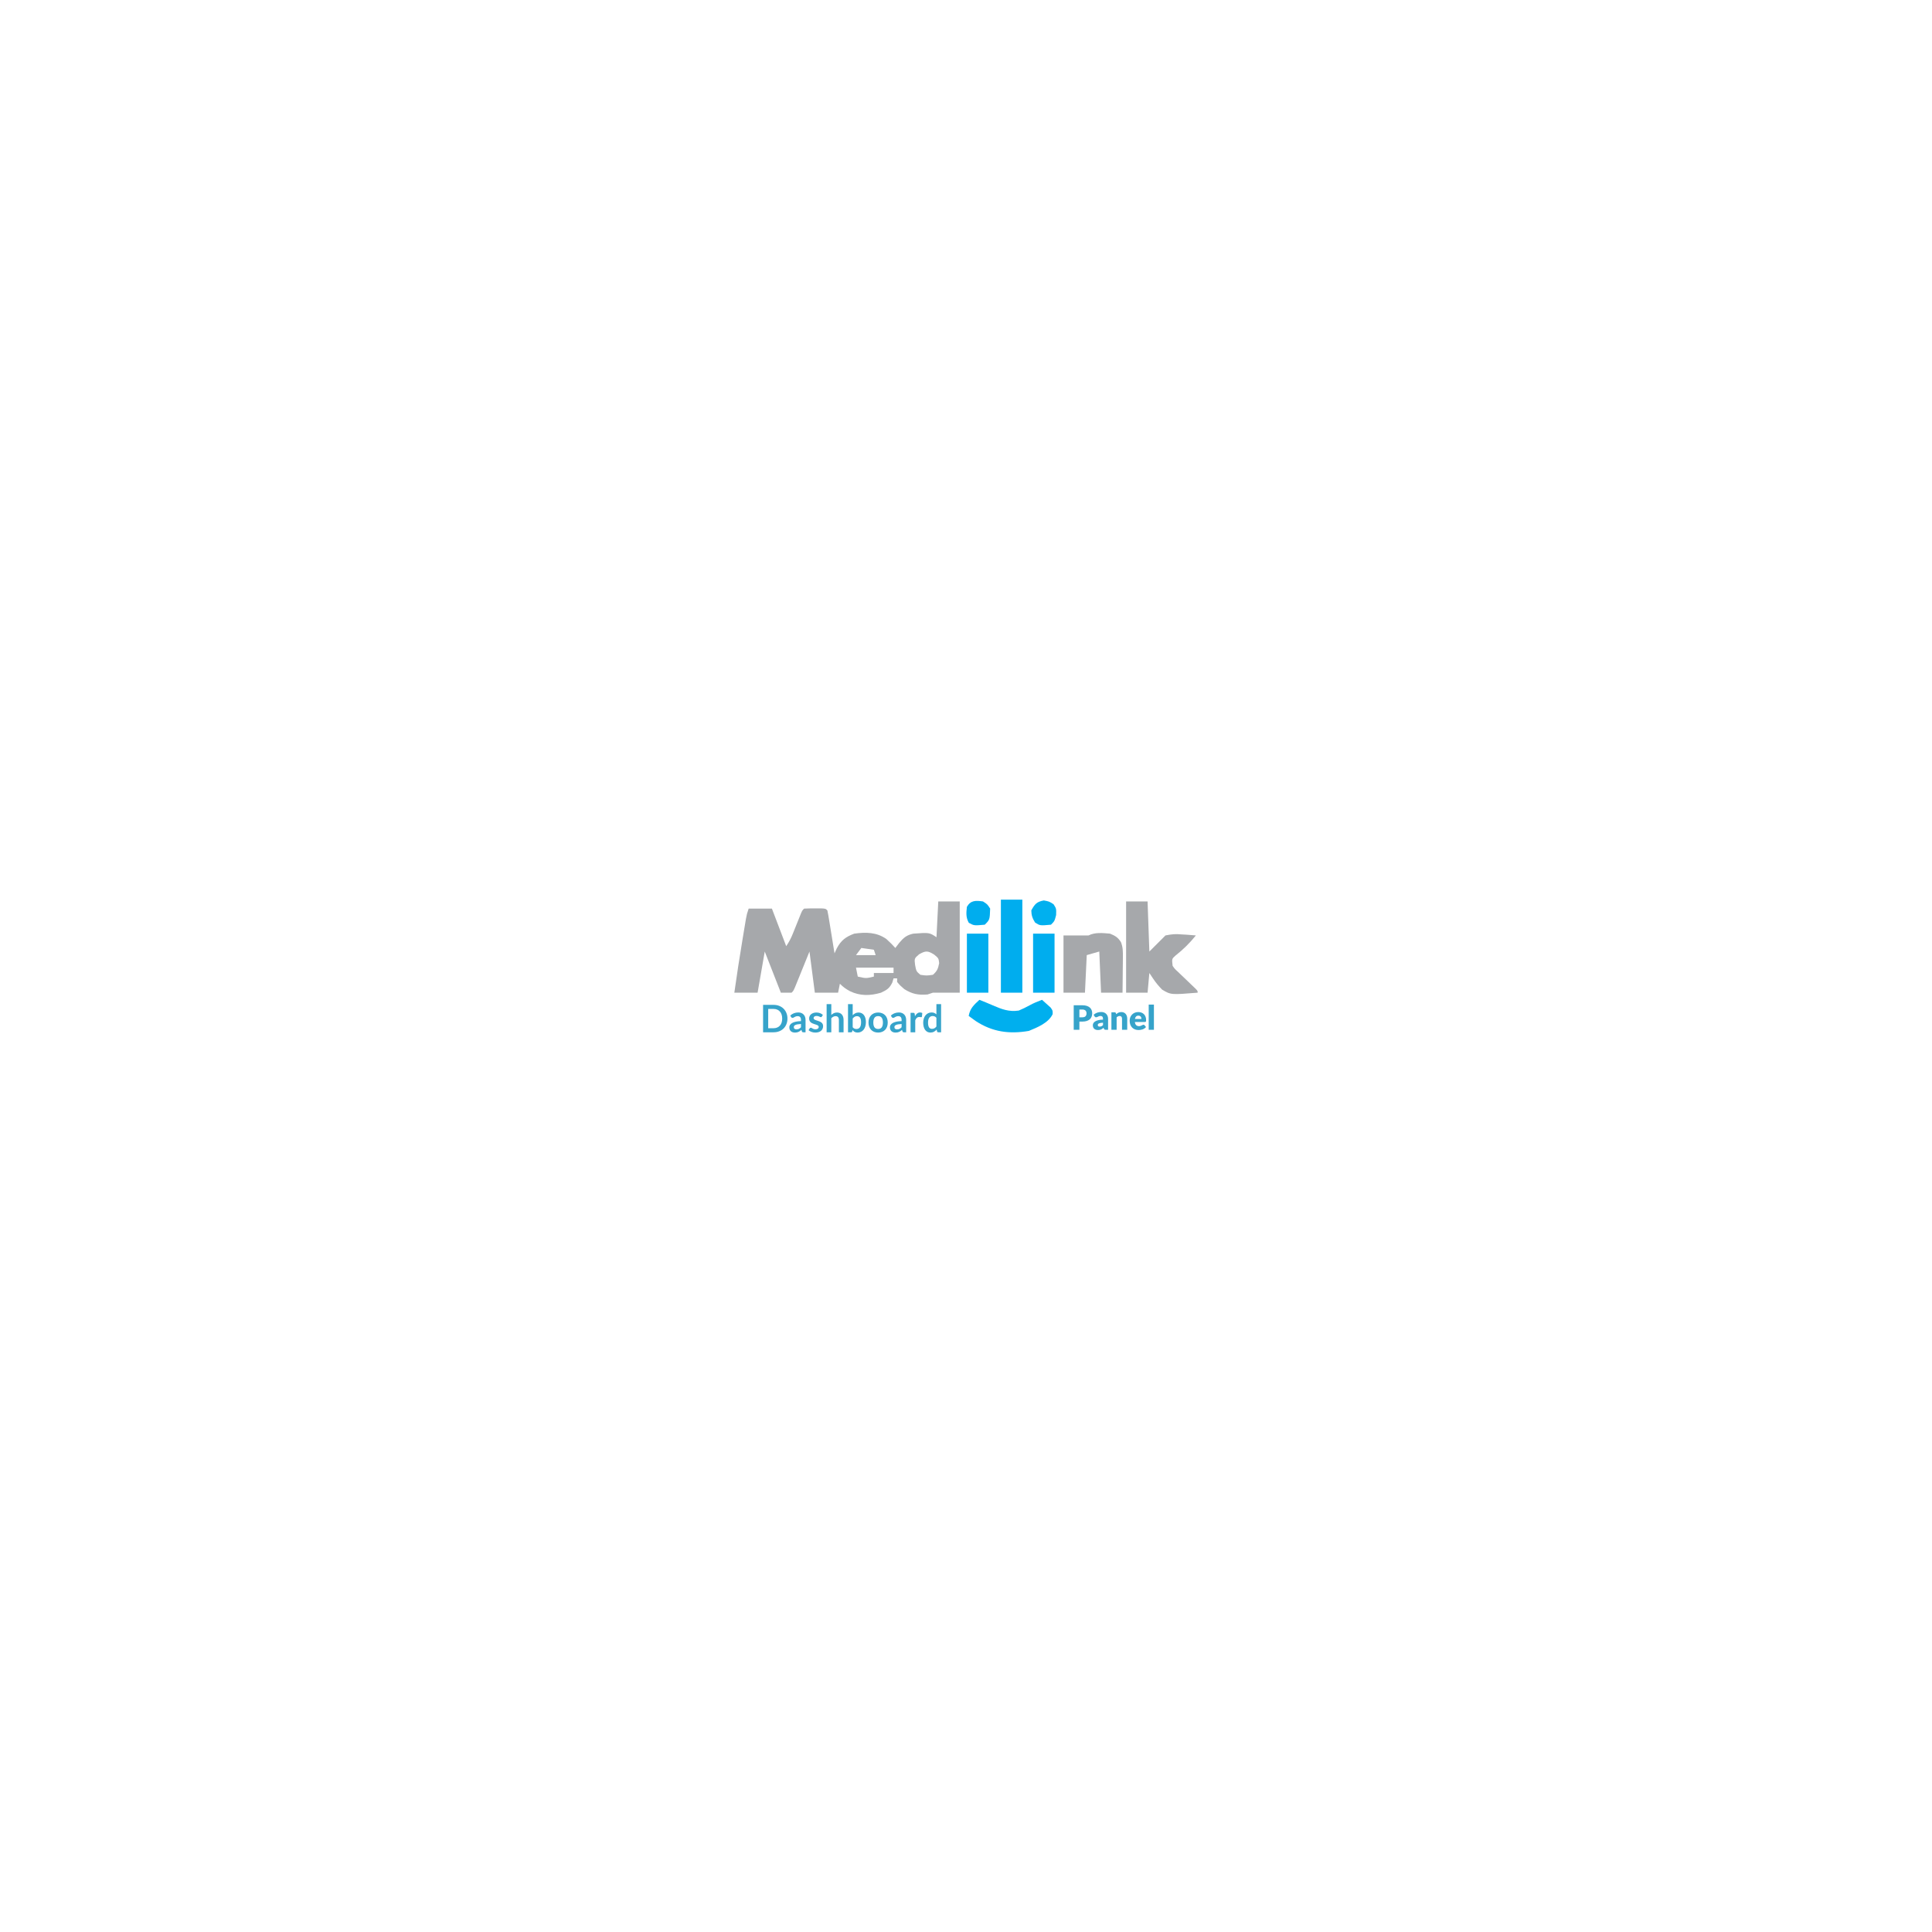
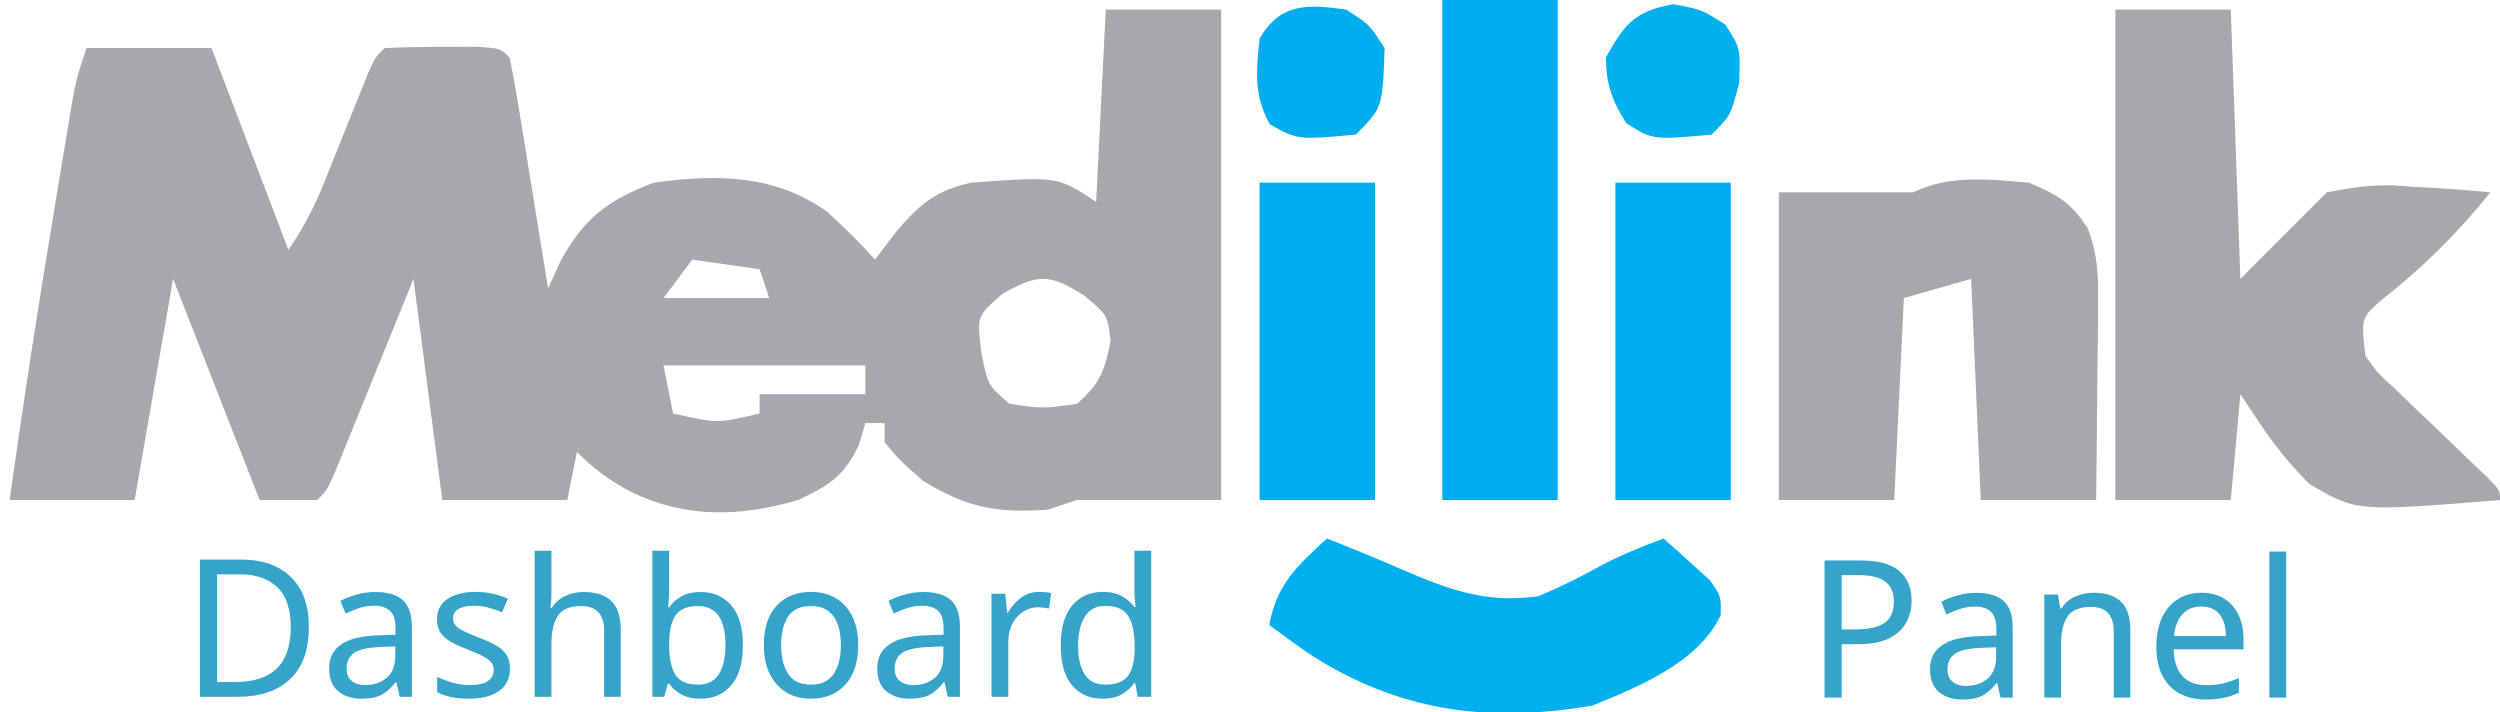
- <svg xmlns="http://www.w3.org/2000/svg" version="1.1" width="1080" height="1080" viewBox="0 0 1080 1080" xml:space="preserve">
-   <defs>
- </defs>
-   <g transform="matrix(1 0 0 1 540 540)" id="33e7217a-d888-4dcc-8b40-ad73005c63b6">
-     <rect style="stroke: none; stroke-width: 1; stroke-dasharray: none; stroke-linecap: butt; stroke-dashoffset: 0; stroke-linejoin: miter; stroke-miterlimit: 4; fill: rgb(255,255,255); fill-rule: nonzero; opacity: 1; visibility: hidden;" vector-effect="non-scaling-stroke" x="-540" y="-540" rx="0" ry="0" width="1080" height="1080" />
-   </g>
-   <g transform="matrix(1 0 0 1 540 540)" id="4f15f15d-a6ae-4e90-bfe9-1bf6e015d0e7">
- </g>
-   <g transform="matrix(1 0 0 1 540 540)">
-     <g style="" vector-effect="non-scaling-stroke">
-       <g transform="matrix(1 0 0 1 -66.5 -9.94)">
-         <path style="stroke: none; stroke-width: 1; stroke-dasharray: none; stroke-linecap: butt; stroke-dashoffset: 0; stroke-linejoin: miter; stroke-miterlimit: 4; fill: rgb(166,168,171); fill-rule: nonzero; opacity: 1;" vector-effect="non-scaling-stroke" transform=" translate(51, -26.14)" d="M 0 0 C 3.96 0 7.92 0 12 0 C 12 16.83 12 33.66 12 51 C 7 51 2 51 -3 51 C -4.485 51.495 -4.485 51.495 -6 52 C -11.265 52.397 -14.507 51.796 -19 49 C -21.375 46.938 -21.375 46.938 -23 45 C -23 44.34 -23 43.68 -23 43 C -23.66 43 -24.32 43 -25 43 C -25.227 43.763 -25.454 44.526 -25.688 45.312 C -27.299 48.612 -28.723 49.44 -32 51 C -38.018 52.771 -43.739 52.917 -49.438 50.125 C -51.707 48.887 -53.151 47.849 -55 46 C -55.33 47.65 -55.66 49.3 -56 51 C -60.29 51 -64.58 51 -69 51 C -69.99 43.41 -70.98 35.82 -72 28 C -72.957 30.365 -72.957 30.365 -73.934 32.777 C -74.768 34.831 -75.603 36.884 -76.438 38.938 C -76.858 39.978 -77.279 41.019 -77.713 42.092 C -78.317 43.576 -78.317 43.576 -78.934 45.09 C -79.305 46.006 -79.677 46.923 -80.06 47.867 C -81 50 -81 50 -82 51 C -83.98 51 -85.96 51 -88 51 C -92.455 39.615 -92.455 39.615 -97 28 C -98.32 35.59 -99.64 43.18 -101 51 C -105.29 51 -109.58 51 -114 51 C -112.616 41.078 -111.088 31.194 -109.438 21.312 C -109.214 19.956 -108.991 18.6 -108.768 17.244 C -108.554 15.963 -108.341 14.683 -108.121 13.363 C -107.93 12.211 -107.738 11.059 -107.541 9.872 C -107 7 -107 7 -106 4 C -101.71 4 -97.42 4 -93 4 C -90.36 10.93 -87.72 17.86 -85 25 C -83.393 22.589 -82.367 20.666 -81.309 18.023 C -81.004 17.271 -80.699 16.518 -80.385 15.742 C -80.072 14.961 -79.76 14.18 -79.438 13.375 C -78.813 11.819 -78.187 10.265 -77.559 8.711 C -77.283 8.023 -77.008 7.335 -76.724 6.626 C -76 5 -76 5 -75 4 C -73.002 3.901 -71 3.87 -69 3.875 C -67.907 3.872 -66.814 3.87 -65.688 3.867 C -63 4 -63 4 -62 5 C -61.632 6.774 -61.318 8.559 -61.027 10.348 C -60.85 11.427 -60.673 12.507 -60.49 13.619 C -60.217 15.324 -60.217 15.324 -59.938 17.062 C -59.751 18.203 -59.565 19.343 -59.373 20.518 C -58.912 23.344 -58.454 26.172 -58 29 C -57.576 28.069 -57.152 27.139 -56.715 26.18 C -54.309 21.718 -51.724 19.763 -47 18 C -40.528 17.101 -34.485 17.12 -29 21 C -26.125 23.688 -26.125 23.688 -24 26 C -23.278 25.051 -22.556 24.102 -21.812 23.125 C -19.391 20.273 -17.751 18.834 -14 18 C -4.997 17.335 -4.997 17.335 -1 20 C -0.67 13.4 -0.34 6.8 0 0 Z M -43 26 C -44.485 27.98 -44.485 27.98 -46 30 C -42.37 30 -38.74 30 -35 30 C -35.33 29.01 -35.66 28.02 -36 27 C -38.31 26.67 -40.62 26.34 -43 26 Z M -10.75 29.562 C -13.419 31.891 -13.419 31.891 -12.938 35.625 C -12.287 39.041 -12.287 39.041 -10 41 C -6.542 41.5 -6.542 41.5 -3 41 C -0.625 38.932 -0.113 37.566 0.5 34.5 C 0.194 31.766 0.194 31.766 -2.312 29.688 C -5.887 27.443 -7.09 27.483 -10.75 29.562 Z M -46 37 C -45.67 38.65 -45.34 40.3 -45 42 C -40.385 43.042 -40.385 43.042 -36 42 C -36 41.34 -36 40.68 -36 40 C -32.37 40 -28.74 40 -25 40 C -25 39.01 -25 38.02 -25 37 C -31.93 37 -38.86 37 -46 37 Z" stroke-linecap="round" />
-       </g>
-       <g transform="matrix(1 0 0 1 109.5 -10.2)">
-         <path style="stroke: none; stroke-width: 1; stroke-dasharray: none; stroke-linecap: butt; stroke-dashoffset: 0; stroke-linejoin: miter; stroke-miterlimit: 4; fill: rgb(166,168,171); fill-rule: nonzero; opacity: 1;" vector-effect="non-scaling-stroke" transform=" translate(-20, -25.89)" d="M 0 0 C 3.96 0 7.92 0 12 0 C 12.33 9.24 12.66 18.48 13 28 C 17.455 23.545 17.455 23.545 22 19 C 25.622 18.308 27.584 18.081 31.062 18.438 C 31.833 18.478 32.603 18.519 33.396 18.561 C 35.267 18.665 37.134 18.827 39 19 C 35.497 23.356 31.971 26.827 27.574 30.289 C 25.549 32.103 25.549 32.103 26 36 C 27.271 37.804 27.271 37.804 29.062 39.418 C 29.694 40.032 30.326 40.646 30.977 41.279 C 31.978 42.224 31.978 42.224 33 43.188 C 34.314 44.45 35.627 45.714 36.938 46.98 C 37.524 47.536 38.111 48.092 38.715 48.665 C 40 50 40 50 40 51 C 25.07 52.222 25.07 52.222 20.16 49.324 C 18.183 47.31 16.552 45.353 15 43 C 14.34 42.01 13.68 41.02 13 40 C 12.67 43.63 12.34 47.26 12 51 C 8.04 51 4.08 51 0 51 C 0 34.17 0 17.34 0 0 Z" stroke-linecap="round" />
-       </g>
-       <g transform="matrix(1 0 0 1 71.1 -1.76)">
-         <path style="stroke: none; stroke-width: 1; stroke-dasharray: none; stroke-linecap: butt; stroke-dashoffset: 0; stroke-linejoin: miter; stroke-miterlimit: 4; fill: rgb(166,168,171); fill-rule: nonzero; opacity: 1;" vector-effect="non-scaling-stroke" transform=" translate(9.4, -16.33)" d="M 0 0 C 2.957 1.232 4.392 2.055 6.113 4.729 C 7.246 7.628 7.226 9.968 7.195 13.078 C 7.189 14.238 7.182 15.398 7.176 16.594 C 7.159 17.8 7.142 19.007 7.125 20.25 C 7.116 21.472 7.107 22.694 7.098 23.953 C 7.074 26.969 7.038 29.984 7 33 C 3.04 33 -0.92 33 -5 33 C -5.495 21.615 -5.495 21.615 -6 10 C -8.31 10.66 -10.62 11.32 -13 12 C -13.33 18.93 -13.66 25.86 -14 33 C -17.96 33 -21.92 33 -26 33 C -26 22.44 -26 11.88 -26 1 C -21.333 1 -16.667 1 -12 1 C -8.313 -0.843 -4.033 -0.356 0 0 Z" stroke-linecap="round" />
-       </g>
-       <g transform="matrix(1 0 0 1 25.5 -11.09)">
-         <path style="stroke: none; stroke-width: 1; stroke-dasharray: none; stroke-linecap: butt; stroke-dashoffset: 0; stroke-linejoin: miter; stroke-miterlimit: 4; fill: rgb(0,173,238); fill-rule: nonzero; opacity: 1;" vector-effect="non-scaling-stroke" transform=" translate(-6, -26)" d="M 0 0 C 3.96 0 7.92 0 12 0 C 12 17.16 12 34.32 12 52 C 8.04 52 4.08 52 0 52 C 0 34.84 0 17.68 0 0 Z" stroke-linecap="round" />
-       </g>
-       <g transform="matrix(1 0 0 1 24.98 28)">
-         <path style="stroke: none; stroke-width: 1; stroke-dasharray: none; stroke-linecap: butt; stroke-dashoffset: 0; stroke-linejoin: miter; stroke-miterlimit: 4; fill: rgb(0,175,238); fill-rule: nonzero; opacity: 1;" vector-effect="non-scaling-stroke" transform=" translate(-17.48, -9.09)" d="M 0 0 C 2.495 0.986 4.974 1.989 7.43 3.07 C 12.436 5.23 16.463 6.82 22 6 C 24.127 5.125 26.117 4.129 28.133 3.023 C 30.35 1.808 32.635 0.887 35 0 C 36.035 0.9 37.053 1.821 38.062 2.75 C 38.631 3.26 39.199 3.771 39.785 4.297 C 41 6 41 6 40.941 8.008 C 38.631 12.898 32.405 15.428 27.625 17.375 C 16.698 19.259 7.191 17.97 -2.125 11.812 C -3.426 10.888 -4.721 9.955 -6 9 C -5.21 4.751 -3.153 2.911 0 0 Z" stroke-linecap="round" />
-       </g>
-       <g transform="matrix(1 0 0 1 43.5 -1.59)">
-         <path style="stroke: none; stroke-width: 1; stroke-dasharray: none; stroke-linecap: butt; stroke-dashoffset: 0; stroke-linejoin: miter; stroke-miterlimit: 4; fill: rgb(0,173,238); fill-rule: nonzero; opacity: 1;" vector-effect="non-scaling-stroke" transform=" translate(-6, -16.5)" d="M 0 0 C 3.96 0 7.92 0 12 0 C 12 10.89 12 21.78 12 33 C 8.04 33 4.08 33 0 33 C 0 22.11 0 11.22 0 0 Z" stroke-linecap="round" />
-       </g>
-       <g transform="matrix(1 0 0 1 6.5 -1.59)">
-         <path style="stroke: none; stroke-width: 1; stroke-dasharray: none; stroke-linecap: butt; stroke-dashoffset: 0; stroke-linejoin: miter; stroke-miterlimit: 4; fill: rgb(0,173,238); fill-rule: nonzero; opacity: 1;" vector-effect="non-scaling-stroke" transform=" translate(-6, -16.5)" d="M 0 0 C 3.96 0 7.92 0 12 0 C 12 10.89 12 21.78 12 33 C 8.04 33 4.08 33 0 33 C 0 22.11 0 11.22 0 0 Z" stroke-linecap="round" />
-       </g>
-       <g transform="matrix(1 0 0 1 43.46 -29.7)">
-         <path style="stroke: none; stroke-width: 1; stroke-dasharray: none; stroke-linecap: butt; stroke-dashoffset: 0; stroke-linejoin: miter; stroke-miterlimit: 4; fill: rgb(0,176,239); fill-rule: nonzero; opacity: 1;" vector-effect="non-scaling-stroke" transform=" translate(0.04, -6.95)" d="M 0 0 C 3 0.562 3 0.562 5.438 2.125 C 7 4.562 7 4.562 6.875 8.188 C 6 11.562 6 11.562 4 13.562 C -2.121 14.119 -2.121 14.119 -4.875 12.375 C -6.374 9.961 -6.932 8.426 -7 5.562 C -5.041 2.037 -4.013 0.752 0 0 Z" stroke-linecap="round" />
-       </g>
-       <g transform="matrix(1 0 0 1 6.87 -29.58)">
-         <path style="stroke: none; stroke-width: 1; stroke-dasharray: none; stroke-linecap: butt; stroke-dashoffset: 0; stroke-linejoin: miter; stroke-miterlimit: 4; fill: rgb(0,173,238); fill-rule: nonzero; opacity: 1;" vector-effect="non-scaling-stroke" transform=" translate(2.63, -6.51)" d="M 0 0 C 2.438 1.562 2.438 1.562 4 4 C 3.786 10.214 3.786 10.214 1 13 C -5.005 13.546 -5.005 13.546 -7.938 11.938 C -9.614 8.88 -9.365 6.409 -9 3 C -6.845 -0.711 -4.008 -0.573 0 0 Z" stroke-linecap="round" />
-       </g>
-     </g>
-   </g>
-   <g transform="matrix(0.53 0 0 0.53 474.93 570.39)" style="" id="feea67c8-3a07-4db5-95b4-55b229f42287">
-     <text xml:space="preserve" font-family="Lato" font-size="40" font-style="normal" font-weight="700" style="stroke: none; stroke-width: 1; stroke-dasharray: none; stroke-linecap: butt; stroke-dashoffset: 0; stroke-linejoin: miter; stroke-miterlimit: 4; fill: rgb(54,163,202); fill-rule: nonzero; opacity: 1; white-space: pre;">
-       <tspan x="-94.47" y="12.57">Dashboard</tspan>
-     </text>
-   </g>
-   <g transform="matrix(0.47 0 0 0.47 621.34 569.74)" style="" id="3c7751ef-e285-42af-9509-8b52503de08a">
-     <text xml:space="preserve" font-family="Lato" font-size="40" font-style="normal" font-weight="900" style="stroke: none; stroke-width: 1; stroke-dasharray: none; stroke-linecap: butt; stroke-dashoffset: 0; stroke-linejoin: miter; stroke-miterlimit: 4; fill: rgb(54,163,202); fill-rule: nonzero; opacity: 1; white-space: pre;">
-       <tspan x="-47.77" y="12.57">Panel</tspan>
-     </text>
-   </g>
+ <svg xmlns="http://www.w3.org/2000/svg" version="1.1" width="260" height="74">
+   <path d="M0 0 C3.96 0 7.92 0 12 0 C12 16.83 12 33.66 12 51 C7 51 2 51 -3 51 C-4.485 51.495 -4.485 51.495 -6 52 C-11.265 52.397 -14.507 51.796 -19 49 C-21.375 46.938 -21.375 46.938 -23 45 C-23 44.34 -23 43.68 -23 43 C-23.66 43 -24.32 43 -25 43 C-25.227 43.763 -25.454 44.526 -25.688 45.312 C-27.299 48.612 -28.723 49.44 -32 51 C-38.018 52.771 -43.739 52.917 -49.438 50.125 C-51.707 48.887 -53.151 47.849 -55 46 C-55.33 47.65 -55.66 49.3 -56 51 C-60.29 51 -64.58 51 -69 51 C-69.99 43.41 -70.98 35.82 -72 28 C-72.957 30.365 -72.957 30.365 -73.934 32.777 C-74.768 34.831 -75.603 36.884 -76.438 38.938 C-76.858 39.978 -77.279 41.019 -77.713 42.092 C-78.317 43.576 -78.317 43.576 -78.934 45.09 C-79.305 46.006 -79.677 46.923 -80.06 47.867 C-81 50 -81 50 -82 51 C-83.98 51 -85.96 51 -88 51 C-92.455 39.615 -92.455 39.615 -97 28 C-98.32 35.59 -99.64 43.18 -101 51 C-105.29 51 -109.58 51 -114 51 C-112.616 41.078 -111.088 31.194 -109.438 21.312 C-109.214 19.956 -108.991 18.6 -108.768 17.244 C-108.554 15.963 -108.341 14.683 -108.121 13.363 C-107.93 12.211 -107.738 11.059 -107.541 9.872 C-107 7 -107 7 -106 4 C-101.71 4 -97.42 4 -93 4 C-90.36 10.93 -87.72 17.86 -85 25 C-83.393 22.589 -82.367 20.666 -81.309 18.023 C-81.004 17.271 -80.699 16.518 -80.385 15.742 C-80.072 14.961 -79.76 14.18 -79.438 13.375 C-78.813 11.819 -78.187 10.265 -77.559 8.711 C-77.283 8.023 -77.008 7.335 -76.724 6.626 C-76 5 -76 5 -75 4 C-73.002 3.901 -71 3.87 -69 3.875 C-67.907 3.872 -66.814 3.87 -65.688 3.867 C-63 4 -63 4 -62 5 C-61.632 6.774 -61.318 8.559 -61.027 10.348 C-60.85 11.427 -60.673 12.507 -60.49 13.619 C-60.217 15.324 -60.217 15.324 -59.938 17.062 C-59.751 18.203 -59.565 19.343 -59.373 20.518 C-58.912 23.344 -58.454 26.172 -58 29 C-57.576 28.069 -57.152 27.139 -56.715 26.18 C-54.309 21.718 -51.724 19.763 -47 18 C-40.528 17.101 -34.485 17.12 -29 21 C-26.125 23.688 -26.125 23.688 -24 26 C-23.278 25.051 -22.556 24.102 -21.812 23.125 C-19.391 20.273 -17.751 18.834 -14 18 C-4.997 17.335 -4.997 17.335 -1 20 C-0.67 13.4 -0.34 6.8 0 0 Z M-43 26 C-44.485 27.98 -44.485 27.98 -46 30 C-42.37 30 -38.74 30 -35 30 C-35.33 29.01 -35.66 28.02 -36 27 C-38.31 26.67 -40.62 26.34 -43 26 Z M-10.75 29.562 C-13.419 31.891 -13.419 31.891 -12.938 35.625 C-12.287 39.041 -12.287 39.041 -10 41 C-6.542 41.5 -6.542 41.5 -3 41 C-0.625 38.932 -0.113 37.566 0.5 34.5 C0.194 31.766 0.194 31.766 -2.312 29.688 C-5.887 27.443 -7.09 27.483 -10.75 29.562 Z M-46 37 C-45.67 38.65 -45.34 40.3 -45 42 C-40.385 43.042 -40.385 43.042 -36 42 C-36 41.34 -36 40.68 -36 40 C-32.37 40 -28.74 40 -25 40 C-25 39.01 -25 38.02 -25 37 C-31.93 37 -38.86 37 -46 37 Z " fill="#A6A8AB" transform="translate(115,1)" />
+   <path d="M0 0 C3.96 0 7.92 0 12 0 C12.33 9.24 12.66 18.48 13 28 C17.455 23.545 17.455 23.545 22 19 C25.622 18.308 27.584 18.081 31.062 18.438 C31.833 18.478 32.603 18.519 33.396 18.561 C35.267 18.665 37.134 18.827 39 19 C35.497 23.356 31.971 26.827 27.574 30.289 C25.549 32.103 25.549 32.103 26 36 C27.271 37.804 27.271 37.804 29.062 39.418 C29.694 40.032 30.326 40.646 30.977 41.279 C31.978 42.224 31.978 42.224 33 43.188 C34.314 44.45 35.627 45.714 36.938 46.98 C37.524 47.536 38.111 48.092 38.715 48.665 C40 50 40 50 40 51 C25.07 52.222 25.07 52.222 20.16 49.324 C18.183 47.31 16.552 45.353 15 43 C14.34 42.01 13.68 41.02 13 40 C12.67 43.63 12.34 47.26 12 51 C8.04 51 4.08 51 0 51 C0 34.17 0 17.34 0 0 Z " fill="#A6A8AB" transform="translate(220,1)" />
+   <path d="M0 0 C2.957 1.232 4.392 2.055 6.113 4.729 C7.246 7.628 7.226 9.968 7.195 13.078 C7.189 14.238 7.182 15.398 7.176 16.594 C7.159 17.8 7.142 19.007 7.125 20.25 C7.116 21.472 7.107 22.694 7.098 23.953 C7.074 26.969 7.038 29.984 7 33 C3.04 33 -0.92 33 -5 33 C-5.495 21.615 -5.495 21.615 -6 10 C-8.31 10.66 -10.62 11.32 -13 12 C-13.33 18.93 -13.66 25.86 -14 33 C-17.96 33 -21.92 33 -26 33 C-26 22.44 -26 11.88 -26 1 C-21.333 1 -16.667 1 -12 1 C-8.313 -0.843 -4.033 -0.356 0 0 Z " fill="#A6A8AB" transform="translate(211,19)" />
+   <path d="M0 0 C3.96 0 7.92 0 12 0 C12 17.16 12 34.32 12 52 C8.04 52 4.08 52 0 52 C0 34.84 0 17.68 0 0 Z " fill="#00ADEE" transform="translate(150,0)" />
+   <path d="M0 0 C2.495 0.986 4.974 1.989 7.43 3.07 C12.436 5.23 16.463 6.82 22 6 C24.127 5.125 26.117 4.129 28.133 3.023 C30.35 1.808 32.635 0.887 35 0 C36.035 0.9 37.053 1.821 38.062 2.75 C38.631 3.26 39.199 3.771 39.785 4.297 C41 6 41 6 40.941 8.008 C38.631 12.898 32.405 15.428 27.625 17.375 C16.698 19.259 7.191 17.97 -2.125 11.812 C-3.426 10.888 -4.721 9.955 -6 9 C-5.21 4.751 -3.153 2.911 0 0 Z " fill="#00AFEE" transform="translate(138,56)" />
+   <path d="M0 0 C3.96 0 7.92 0 12 0 C12 10.89 12 21.78 12 33 C8.04 33 4.08 33 0 33 C0 22.11 0 11.22 0 0 Z " fill="#00ADEE" transform="translate(168,19)" />
+   <path d="M0 0 C3.96 0 7.92 0 12 0 C12 10.89 12 21.78 12 33 C8.04 33 4.08 33 0 33 C0 22.11 0 11.22 0 0 Z " fill="#00ADEE" transform="translate(131,19)" />
+   <path d="M0 0 C3 0.562 3 0.562 5.438 2.125 C7 4.562 7 4.562 6.875 8.188 C6 11.562 6 11.562 4 13.562 C-2.121 14.119 -2.121 14.119 -4.875 12.375 C-6.374 9.961 -6.932 8.426 -7 5.562 C-5.041 2.037 -4.013 0.752 0 0 Z " fill="#00B0EF" transform="translate(174,0.4375)" />
+   <path d="M0 0 C2.438 1.562 2.438 1.562 4 4 C3.786 10.214 3.786 10.214 1 13 C-5.005 13.546 -5.005 13.546 -7.938 11.938 C-9.614 8.88 -9.365 6.409 -9 3 C-6.845 -0.711 -4.008 -0.573 0 0 Z " fill="#00ADEE" transform="translate(140,1)" />
+   <text style="fill: rgb(54, 163, 202); font-family: Bahnschrift; font-size: 28px; white-space: pre;" transform="matrix(0.707368, 0, 0, 0.713701, 16.92423, 17.13054)" x="2.747" y="77.529">Dashboard</text>
+   <text style="fill: rgb(54, 163, 202); font-family: Bahnschrift; font-size: 28px; white-space: pre;" transform="matrix(0.707368, 0, 0, 0.713701, 185.8882, 17.21711)" x="2.747" y="77.529">Panel</text>
</svg>
